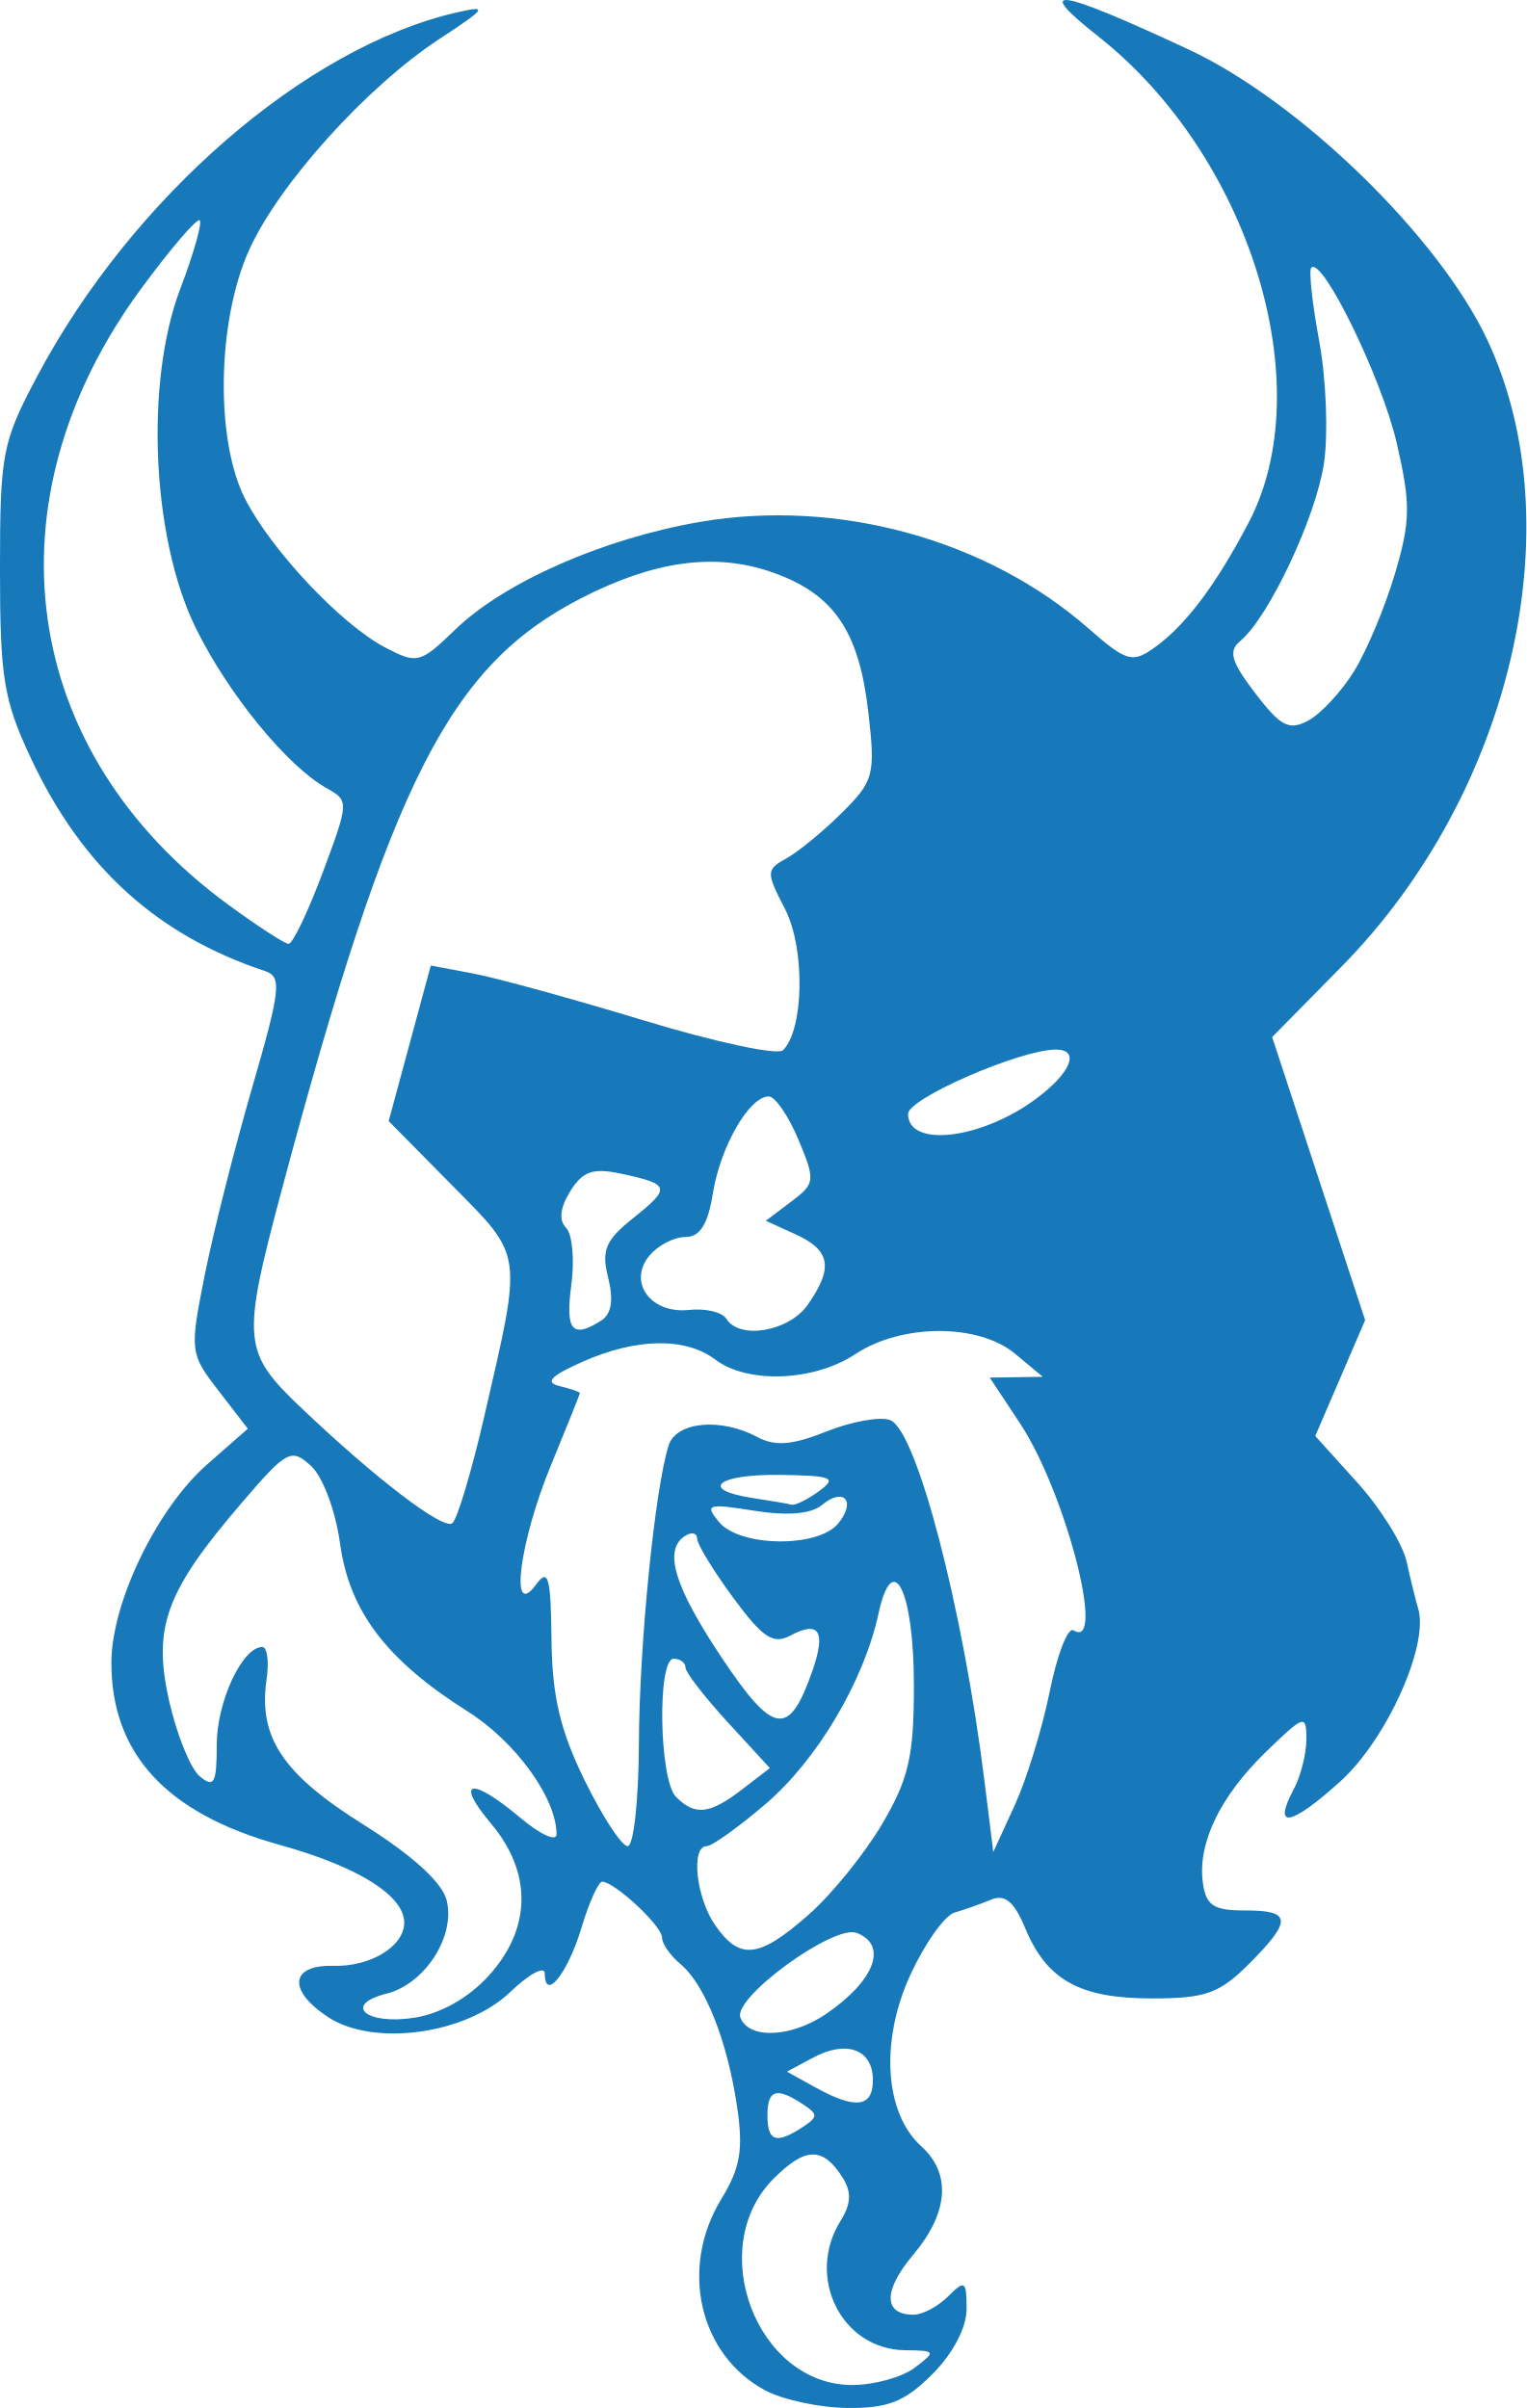
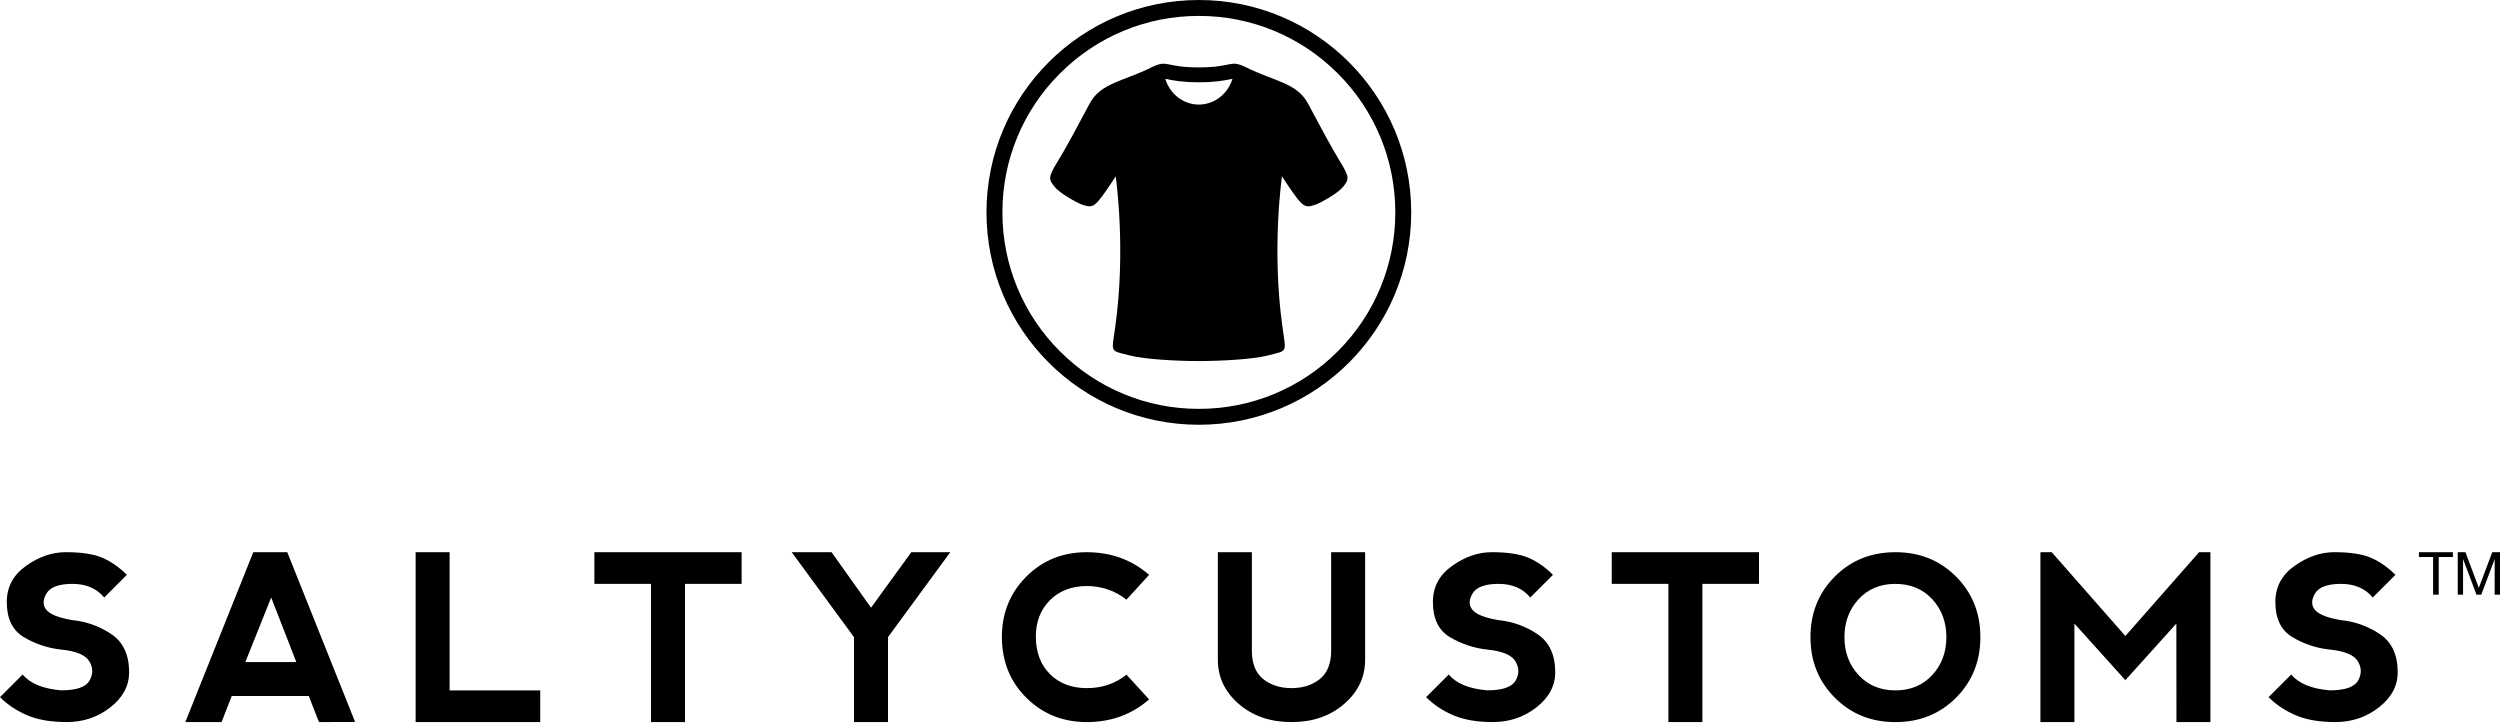
- <svg xmlns="http://www.w3.org/2000/svg" width="36.766mm" height="58.013mm" viewBox="0 0 130.275 205.557" id="svg2" version="1.1">
-   <defs id="defs4" />
-   <g id="layer1" transform="translate(-346.9286,-332.2095)">
-     <path style="fill:#1779ba;fill-opacity:1" d="m 412.191,536.24 c -5.598,-3.037 -7.283,-10.428 -3.713,-16.285 1.646,-2.699 1.908,-4.25 1.348,-7.983 -0.843,-5.622 -2.743,-10.378 -4.84,-12.118 -0.857,-0.711 -1.558,-1.728 -1.558,-2.26 0,-0.971 -3.985,-4.692 -5.092,-4.755 -0.325,-0.018 -1.125,1.748 -1.778,3.925 -1.167,3.896 -3.131,6.351 -3.131,3.914 0,-0.685 -1.329,0.027 -2.953,1.583 -3.76,3.603 -11.646,4.693 -15.53,2.147 -3.489,-2.286 -3.264,-4.49 0.449,-4.385 3.156,0.09 6.035,-1.668 6.035,-3.686 0,-2.319 -3.954,-4.788 -10.635,-6.641 -9.675,-2.683 -14.376,-7.788 -14.356,-15.592 0.013,-5.109 3.889,-13.125 8.158,-16.874 l 3.485,-3.06 -2.499,-3.24 c -2.442,-3.167 -2.469,-3.387 -1.197,-9.79 0.716,-3.603 2.537,-10.813 4.047,-16.022 2.452,-8.463 2.572,-9.53 1.12,-10.013 -9.255,-3.082 -15.628,-8.878 -19.989,-18.18 -2.323,-4.954 -2.635,-6.865 -2.635,-16.12 0,-9.883 0.187,-10.853 3.188,-16.5 8.104,-15.254 22.917,-28.092 35.812,-31.039 2.696,-0.616 2.544,-0.386 -1.5,2.27 -6.233,4.093 -13.733,12.422 -16.255,18.052 -2.726,6.086 -2.878,16.222 -0.319,21.217 2.259,4.407 8.191,10.702 11.938,12.667 2.746,1.44 2.994,1.377 6,-1.528 4.192,-4.052 12.635,-7.765 20.885,-9.184 11.735,-2.018 24.49,1.488 33.183,9.12 3.154,2.769 3.708,2.939 5.5,1.683 2.69,-1.884 5.319,-5.356 8.147,-10.759 6.132,-11.716 0.067,-31.303 -12.848,-41.494 -5.621,-4.435 -3.616,-4.15 7.654,1.091 9.494,4.415 21.413,15.992 25.556,24.825 7.42,15.818 2.09,38.738 -12.441,53.496 l -5.923,6.016 3.968,12.082 3.967,12.082 -2.128,4.946 -2.128,4.946 3.596,3.98 c 1.978,2.189 3.87,5.229 4.204,6.755 0.335,1.526 0.776,3.323 0.981,3.992 0.949,3.102 -2.684,11.181 -6.634,14.75 -4.265,3.853 -5.825,4.121 -3.986,0.685 0.595,-1.111 1.081,-3.038 1.081,-4.282 0,-2.142 -0.182,-2.086 -3.433,1.066 -3.941,3.819 -5.877,7.843 -5.399,11.22 0.271,1.913 0.93,2.343 3.582,2.335 4.007,-0.012 4.068,0.845 0.327,4.587 -2.503,2.503 -3.693,2.923 -8.277,2.923 -6.151,0 -8.962,-1.564 -10.805,-6.012 -0.928,-2.241 -1.723,-2.909 -2.888,-2.426 -0.884,0.366 -2.297,0.867 -3.14,1.112 -0.843,0.246 -2.541,2.642 -3.772,5.325 -2.587,5.64 -2.198,11.783 0.925,14.61 2.598,2.351 2.35,5.678 -0.692,9.294 -2.564,3.047 -2.54,5.097 0.059,5.097 0.753,0 2.077,-0.707 2.941,-1.571 1.429,-1.429 1.571,-1.331 1.571,1.077 0,1.594 -1.164,3.812 -2.923,5.571 -2.351,2.351 -3.771,2.915 -7.25,2.883 -2.38,-0.022 -5.559,-0.708 -7.064,-1.525 z m 12.796,-1.903 c 1.859,-1.406 1.825,-1.47 -0.809,-1.5 -5.425,-0.063 -8.507,-6.245 -5.507,-11.049 0.899,-1.439 0.948,-2.457 0.179,-3.677 -1.681,-2.664 -3.173,-2.645 -5.893,0.075 -5.902,5.902 -1.444,17.619 6.704,17.619 1.862,0 4.259,-0.661 5.327,-1.468 z m -9.559,-20.547 c 1.333,-0.875 1.333,-1.094 0,-1.969 -2.248,-1.476 -3,-1.229 -3,0.985 0,2.214 0.752,2.461 3,0.985 z m 6,-4.016 c 0,-2.61 -2.23,-3.451 -5.09,-1.921 l -2.246,1.202 2.418,1.34 c 3.438,1.905 4.918,1.718 4.918,-0.621 z m -3.973,-5.661 c 4.135,-2.83 5.276,-5.87 2.59,-6.901 -1.956,-0.75 -10.58,5.528 -9.927,7.228 0.72,1.876 4.356,1.714 7.338,-0.326 z m -28.777,-3.289 c 3.617,-4.012 3.676,-8.765 0.161,-12.942 -3.154,-3.748 -1.698,-4.031 2.512,-0.488 1.692,1.424 3.077,2.054 3.077,1.401 0,-3.08 -3.481,-7.896 -7.581,-10.487 -6.938,-4.385 -10.1,-8.546 -10.896,-14.338 -0.387,-2.813 -1.476,-5.718 -2.487,-6.633 -1.688,-1.527 -2.053,-1.331 -5.913,3.17 -6.483,7.561 -7.598,10.599 -6.192,16.881 0.648,2.894 1.828,5.802 2.623,6.462 1.219,1.011 1.446,0.588 1.446,-2.7 0,-3.668 2.176,-8.345 3.884,-8.345 0.424,0 0.59,1.238 0.37,2.75 -0.721,4.948 1.363,8.082 8.243,12.396 4.194,2.63 6.739,4.944 7.125,6.48 0.769,3.064 -1.858,7.145 -5.127,7.965 -3.786,0.95 -1.745,2.71 2.383,2.054 2.28,-0.362 4.642,-1.706 6.373,-3.626 z m 27.253,-5.156 c 1.965,-1.725 4.793,-5.213 6.285,-7.75 2.271,-3.863 2.712,-5.784 2.712,-11.813 0,-8.106 -1.805,-11.778 -3.022,-6.149 -1.245,5.755 -5.228,12.479 -9.618,16.237 -2.321,1.987 -4.589,3.612 -5.04,3.612 -1.389,0 -0.907,4.431 0.737,6.777 2.094,2.989 3.713,2.803 7.947,-0.915 z m -14.473,-14.613 c 0.03,-8.428 1.356,-21.741 2.535,-25.458 0.645,-2.032 4.446,-2.391 7.578,-0.714 1.514,0.81 2.976,0.692 5.905,-0.48 2.14,-0.856 4.582,-1.292 5.425,-0.969 2.258,0.866 6.216,16.033 8.057,30.872 l 0.744,6 1.835,-4 c 1.009,-2.2 2.354,-6.579 2.989,-9.731 0.635,-3.152 1.547,-5.488 2.027,-5.191 2.815,1.74 -0.689,-11.807 -4.572,-17.675 l -2.583,-3.903 2.264,-0.033 2.264,-0.033 -2.361,-1.967 c -3.125,-2.603 -9.682,-2.587 -13.639,0.033 -3.517,2.329 -9.186,2.552 -11.941,0.468 -2.548,-1.927 -6.741,-1.86 -11.341,0.182 -2.711,1.204 -3.244,1.765 -1.968,2.073 0.963,0.233 1.748,0.502 1.745,0.599 -0.003,0.097 -1.117,2.877 -2.476,6.177 -2.709,6.577 -3.546,13.287 -1.269,10.173 1.05,-1.435 1.261,-0.686 1.321,4.683 0.054,4.845 0.738,7.754 2.824,12.018 1.514,3.094 3.169,5.626 3.679,5.626 0.51,0 0.94,-3.938 0.957,-8.75 z m 8.822,3.896 2.353,-1.81 -3.598,-3.918 c -1.979,-2.155 -3.6,-4.256 -3.603,-4.668 -0.003,-0.412 -0.455,-0.75 -1.005,-0.75 -1.42,0 -1.245,10.355 0.2,11.8 1.627,1.627 2.875,1.482 5.653,-0.654 z m 5.988,-10.119 c 1.174,-3.369 0.575,-4.32 -1.892,-3 -1.459,0.781 -2.355,0.186 -4.869,-3.232 -1.694,-2.304 -3.081,-4.577 -3.081,-5.051 0,-0.474 -0.45,-0.584 -1,-0.244 -1.909,1.18 -0.978,4.305 3.106,10.421 4.424,6.625 5.745,6.814 7.735,1.106 z m 2.179,-12.551 c 1.593,-1.919 0.511,-3.161 -1.384,-1.589 -0.917,0.761 -2.943,0.929 -5.774,0.479 -3.989,-0.634 -4.245,-0.551 -2.989,0.97 1.754,2.126 8.423,2.217 10.148,0.139 z m -30.169,-9.235 c 3.249,-14.104 3.338,-13.473 -2.764,-19.653 l -5.413,-5.481 1.797,-6.64 1.797,-6.64 3.607,0.677 c 1.984,0.372 8.561,2.182 14.616,4.022 6.055,1.84 11.381,2.979 11.837,2.53 1.798,-1.767 1.9,-8.714 0.177,-12.046 -1.638,-3.167 -1.631,-3.361 0.14,-4.346 1.02,-0.567 3.151,-2.323 4.736,-3.902 2.707,-2.698 2.842,-3.216 2.23,-8.567 -0.792,-6.932 -2.948,-10.083 -8.156,-11.922 -4.859,-1.717 -10.046,-1.028 -16.288,2.163 -11.306,5.779 -16.28,15.594 -25.624,50.564 -3.44,12.873 -3.354,13.813 1.707,18.624 6.3,5.99 11.993,10.344 12.84,9.82 0.411,-0.254 1.654,-4.396 2.761,-9.203 z m 28.555,6.451 c 1.562,-1.142 1.143,-1.317 -3.309,-1.384 -5.391,-0.081 -6.998,1.271 -2.347,1.976 1.512,0.229 3.001,0.484 3.309,0.566 0.307,0.082 1.364,-0.439 2.347,-1.158 z M 398.237,444.945 c 0.879,-0.557 1.075,-1.758 0.598,-3.658 -0.593,-2.361 -0.237,-3.205 2.153,-5.111 3.231,-2.576 3.146,-2.881 -1.059,-3.777 -2.396,-0.51 -3.268,-0.208 -4.332,1.501 -0.865,1.39 -0.99,2.482 -0.358,3.115 0.536,0.536 0.739,2.733 0.45,4.882 -0.523,3.9 0.075,4.615 2.547,3.047 z m 17.635,-1.362 c 2.198,-3.138 1.943,-4.644 -1.014,-5.992 l -2.57,-1.171 2.159,-1.628 c 2.061,-1.555 2.089,-1.794 0.621,-5.307 -0.845,-2.024 -1.985,-3.679 -2.532,-3.679 -1.656,0 -4.12,4.271 -4.76,8.25 -0.43,2.675 -1.105,3.75 -2.353,3.75 -0.962,0 -2.341,0.713 -3.064,1.584 -1.882,2.268 0.104,4.996 3.38,4.64 1.397,-0.152 2.825,0.186 3.174,0.75 1.127,1.824 5.352,1.098 6.959,-1.196 z m 19.494,-17.586 c 2.976,-2.214 3.77,-4.192 1.684,-4.192 -3.036,0 -12.621,4.168 -12.621,5.489 0,2.925 6.261,2.182 10.937,-1.297 z m -60.893,-19.309 c 2.236,-5.98 2.245,-6.141 0.372,-7.174 -3.374,-1.861 -8.431,-8.041 -11.213,-13.706 -3.748,-7.63 -4.353,-20.955 -1.315,-28.95 1.135,-2.988 1.881,-5.616 1.658,-5.84 -0.224,-0.224 -2.467,2.391 -4.984,5.811 -13.388,18.186 -10.396,39.534 7.368,52.572 2.514,1.845 4.853,3.366 5.199,3.379 0.345,0.014 1.658,-2.728 2.916,-6.093 z m 88.031,-17.196 c 1.082,-1.752 2.652,-5.505 3.489,-8.339 1.324,-4.484 1.342,-5.929 0.138,-11.141 -1.274,-5.516 -6.337,-15.905 -7.287,-14.955 -0.225,0.225 0.078,3.045 0.674,6.266 0.596,3.221 0.78,7.91 0.41,10.419 -0.677,4.588 -4.71,13.164 -7.14,15.18 -1.048,0.87 -0.797,1.75 1.272,4.463 2.166,2.839 2.889,3.212 4.527,2.335 1.073,-0.574 2.836,-2.477 3.918,-4.23 z" id="path4147" />
-   </g>
+ <svg xmlns="http://www.w3.org/2000/svg" width="259.97" height="75.09" viewBox="0 0 259.97 75.09">
+   <path d="M139.113 36.531a20.292 20.292 0 0 1-14.446 5.985 20.286 20.286 0 0 1-14.445-5.985 20.3 20.3 0 0 1-5.981-14.445 20.3 20.3 0 0 1 5.981-14.446 20.289 20.289 0 0 1 14.445-5.983 20.296 20.296 0 0 1 14.446 5.983 20.31 20.31 0 0 1 5.98 14.446 20.316 20.316 0 0 1-5.98 14.445M124.667 0c-12.197 0-22.085 9.889-22.085 22.086s9.888 22.084 22.085 22.084c12.198 0 22.083-9.887 22.083-22.084C146.749 9.889 136.865 0 124.667 0" />
+   <path d="M124.667 10.875c-1.636 0-3.021-1.125-3.495-2.679.077.013.17.033.263.051.606.123 1.52.309 3.232.309 1.712 0 2.625-.186 3.229-.309.098-.018.188-.038.268-.051-.48 1.554-1.865 2.679-3.497 2.679m14.647 5.864c-.838-1.355-2.195-3.902-3.289-5.954-1.154-2.181-3.475-2.305-6.429-3.776-1.733-.861-1.357 0-4.93 0-3.573 0-3.197-.861-4.932 0-2.954 1.471-5.271 1.595-6.431 3.776-1.089 2.052-2.447 4.599-3.288 5.954-1.07 1.736-.977 1.915-.32 2.721.535.657 2.282 1.613 2.761 1.792 1.037.39 1.341.298 2.312-1.064.663-.927 1.25-1.85 1.25-1.85s1.106 7.54-.054 15.712c-.385 2.717-.567 2.367 1.519 2.913 1.569.411 5.001.583 7.183.583 2.179 0 5.609-.172 7.181-.583 2.084-.546 1.902-.196 1.52-2.913-1.16-8.172-.055-15.712-.055-15.712s.586.923 1.25 1.85c.975 1.362 1.275 1.454 2.312 1.064.477-.179 2.227-1.135 2.762-1.792.654-.806.746-.985-.322-2.721m115.76 41.179h-1.477v3.918h-.584v-3.918h-1.475v-.496h3.536zm4.896-.496v4.414h-.555v-3.674h-.009l-1.381 3.674h-.504l-1.379-3.674h-.014v3.674h-.553v-4.414h.801l1.391 3.709 1.398-3.709zm-249.31.584c.902.395 1.747.984 2.532 1.771l-2.355 2.355c-.786-.943-1.886-1.416-3.299-1.416-1.412 0-2.315.336-2.709 1-.393.668-.393 1.24 0 1.709.394.475 1.297.824 2.709 1.062a8.748 8.748 0 0 1 4.064 1.471c1.216.824 1.825 2.143 1.825 3.945 0 1.416-.648 2.631-1.95 3.652-1.3 1.02-2.812 1.531-4.539 1.531-1.642 0-3.012-.236-4.111-.707C1.728 73.908.786 73.281 0 72.496l2.355-2.355c.785.939 2.12 1.488 4.006 1.646 1.568 0 2.55-.332 2.938-1 .388-.668.388-1.336 0-2.002-.389-.668-1.37-1.08-2.938-1.238a9.521 9.521 0 0 1-3.889-1.295c-1.176-.707-1.767-1.924-1.767-3.65 0-1.566.671-2.818 2.009-3.762 1.339-.951 2.715-1.42 4.128-1.42 1.642.002 2.915.198 3.818.586m17.54 4.127l-2.687 6.713h5.3L28.2 62.133zm-8.93 12.955l7.069-17.666h3.533l7.054 17.652-3.757.014-1.059-2.709h-8.011l-1.06 2.709H19.27zm36.908 0H43.221V57.422h3.534v14.369h9.423zm15.054 0h-3.534V60.717h-5.889v-3.295h15.313v3.295h-5.89zm23.534-17.666h4.052l-6.478 8.834v8.832h-3.534v-8.832l-6.476-8.834h4.144l4.103 5.77zm11.952 15.127c-1.69-1.684-2.535-3.793-2.535-6.33.007-2.48.854-4.566 2.543-6.26 1.688-1.691 3.781-2.537 6.277-2.537 2.521 0 4.685.785 6.491 2.355l-2.356 2.58c-1.2-.943-2.578-1.416-4.135-1.416-1.586.008-2.864.506-3.834 1.484-.97.982-1.454 2.24-1.454 3.77.007 1.643.499 2.943 1.473 3.912.973.965 2.254 1.449 3.84 1.449 1.587 0 2.957-.471 4.11-1.402l2.356 2.576c-1.8 1.57-3.962 2.359-6.491 2.359-2.496-.007-4.591-.854-6.285-2.54m23.461-15.127v10.246c0 1.332.393 2.316 1.177 2.945.785.629 1.768.943 2.945.943 1.177 0 2.156-.314 2.945-.943.783-.629 1.178-1.613 1.178-2.945V57.422h3.533v11.189c0 1.807-.73 3.334-2.184 4.592-1.447 1.258-3.275 1.885-5.473 1.885-2.199 0-4.027-.627-5.479-1.885s-2.18-2.785-2.18-4.592V57.422h3.538zm28.779.584c.902.395 1.744.984 2.533 1.771l-2.359 2.355c-.785-.943-1.883-1.416-3.297-1.416-1.41 0-2.314.336-2.709 1-.395.668-.395 1.24 0 1.709.395.475 1.299.824 2.709 1.062a8.732 8.732 0 0 1 4.062 1.471c1.219.824 1.828 2.143 1.828 3.945 0 1.416-.65 2.631-1.951 3.652-1.297 1.02-2.814 1.531-4.541 1.531-1.641 0-3.01-.236-4.107-.707-1.104-.471-2.045-1.098-2.828-1.883l2.355-2.355c.785.939 2.119 1.488 4.006 1.646 1.568 0 2.547-.332 2.938-1 .391-.668.391-1.336 0-2.002-.391-.668-1.369-1.08-2.938-1.238a9.516 9.516 0 0 1-3.889-1.295c-1.178-.707-1.766-1.924-1.766-3.65 0-1.566.668-2.818 2.008-3.762 1.338-.951 2.713-1.42 4.127-1.42 1.64.002 2.915.198 3.819.586m18.069 17.082h-3.534V60.717h-5.89v-3.295h15.312v3.295h-5.888zm20.084-3.297c1.564 0 2.836-.531 3.818-1.59.98-1.062 1.471-2.377 1.471-3.945 0-1.57-.49-2.887-1.471-3.949-.982-1.059-2.262-1.59-3.842-1.59-1.562 0-2.836.531-3.814 1.59-.982 1.062-1.473 2.379-1.473 3.949 0 1.568.49 2.883 1.473 3.945.98 1.059 2.26 1.59 3.838 1.59m-6.313.758c-1.688-1.689-2.531-3.789-2.531-6.293 0-2.514.846-4.613 2.531-6.301 1.688-1.691 3.787-2.533 6.303-2.533s4.613.842 6.301 2.533c1.688 1.688 2.533 3.787 2.533 6.301 0 2.512-.848 4.613-2.533 6.301-1.688 1.688-3.785 2.533-6.301 2.533s-4.615-.845-6.303-2.541m30.215-6.412l7.666-8.715h1.178v17.666h-3.532l-.011-10.244-5.301 5.885-5.299-5.885v10.244h-3.535V57.422h1.178zm25.547-8.131c.904.395 1.75.984 2.537 1.771l-2.359 2.355c-.783-.943-1.883-1.416-3.295-1.416-1.416 0-2.318.336-2.711 1-.393.668-.393 1.24 0 1.709.393.475 1.295.824 2.711 1.062a8.748 8.748 0 0 1 4.062 1.471c1.217.824 1.828 2.143 1.828 3.945 0 1.416-.65 2.631-1.951 3.652-1.301 1.02-2.814 1.531-4.541 1.531-1.643 0-3.01-.236-4.109-.707-1.102-.471-2.045-1.098-2.828-1.883l2.355-2.355c.783.939 2.121 1.488 4.004 1.646 1.57 0 2.549-.332 2.939-1 .387-.668.387-1.336 0-2.002-.391-.668-1.369-1.08-2.939-1.238a9.499 9.499 0 0 1-3.885-1.295c-1.178-.707-1.768-1.924-1.768-3.65 0-1.566.668-2.818 2.006-3.762 1.342-.951 2.717-1.42 4.131-1.42 1.639.002 2.914.198 3.813.586" />
</svg>
